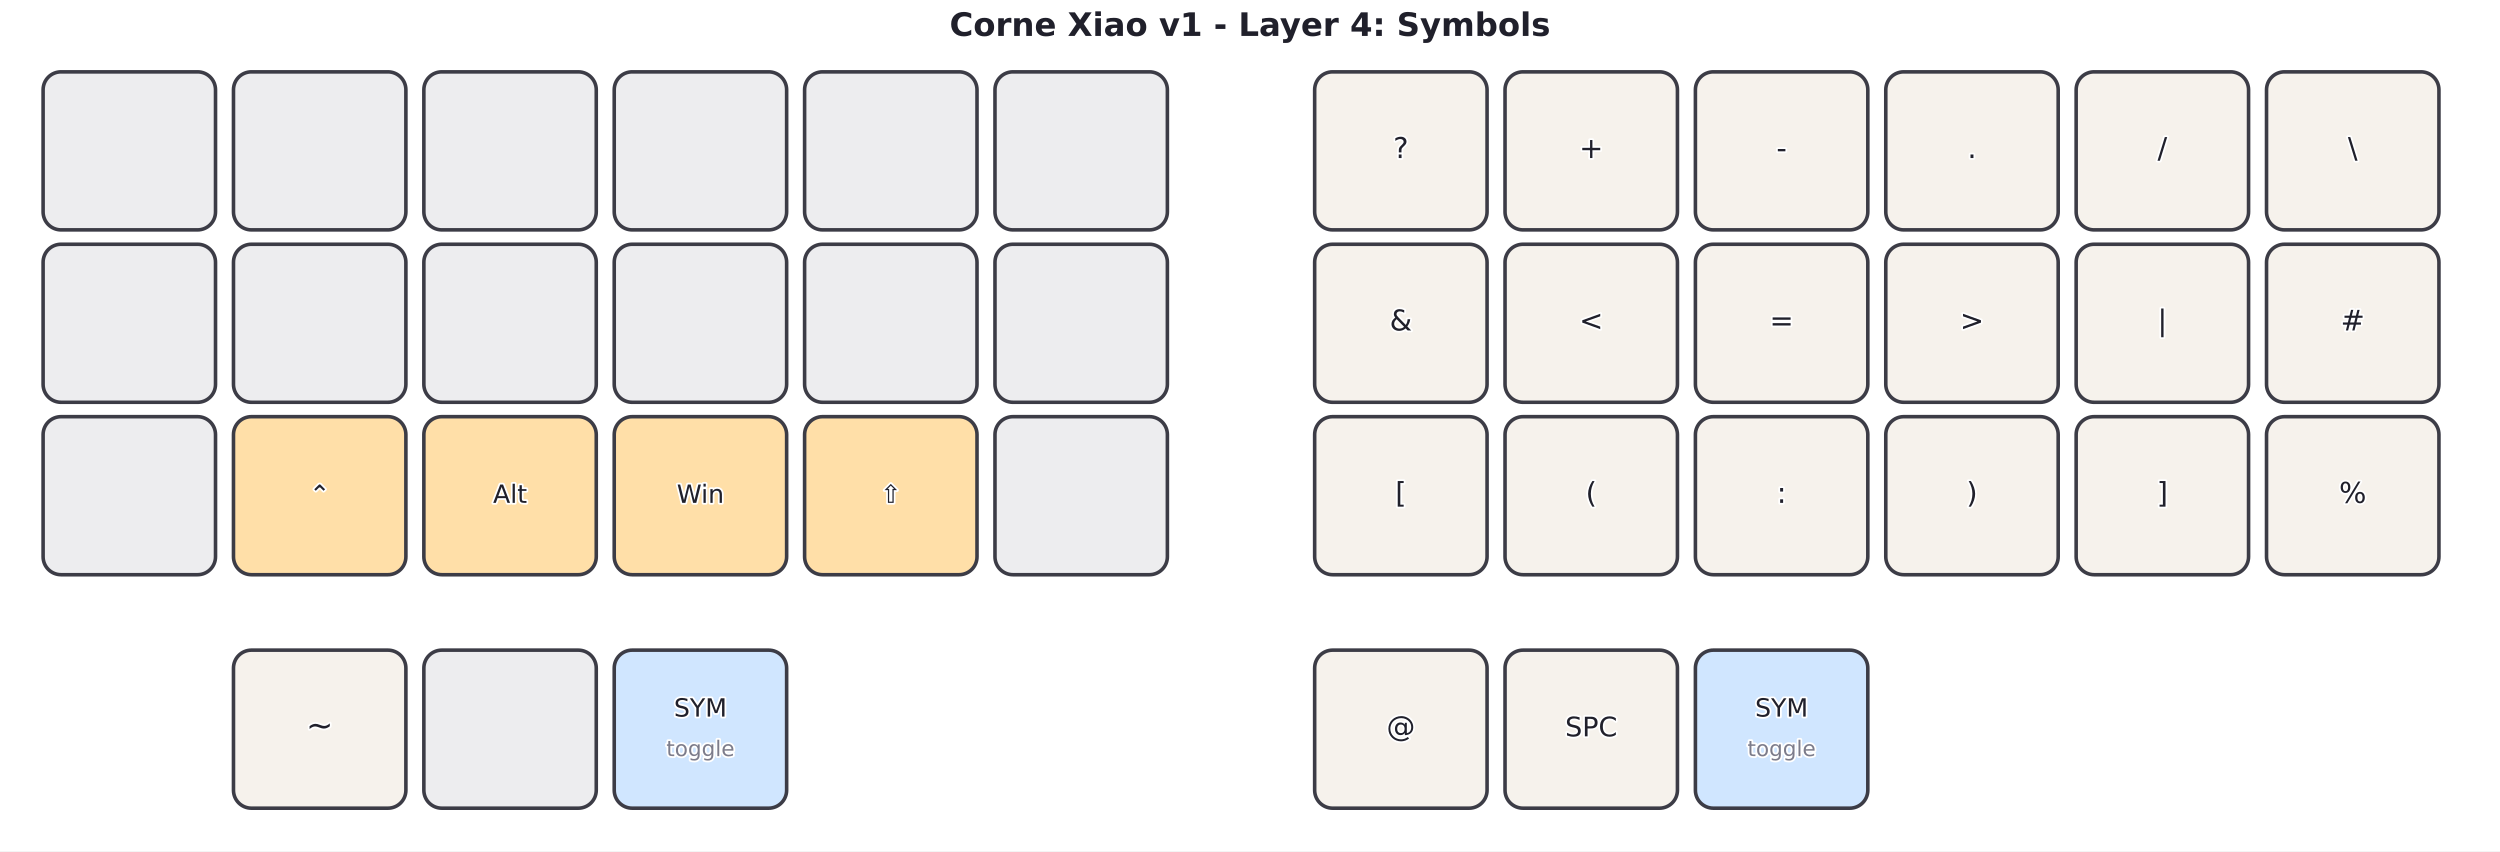
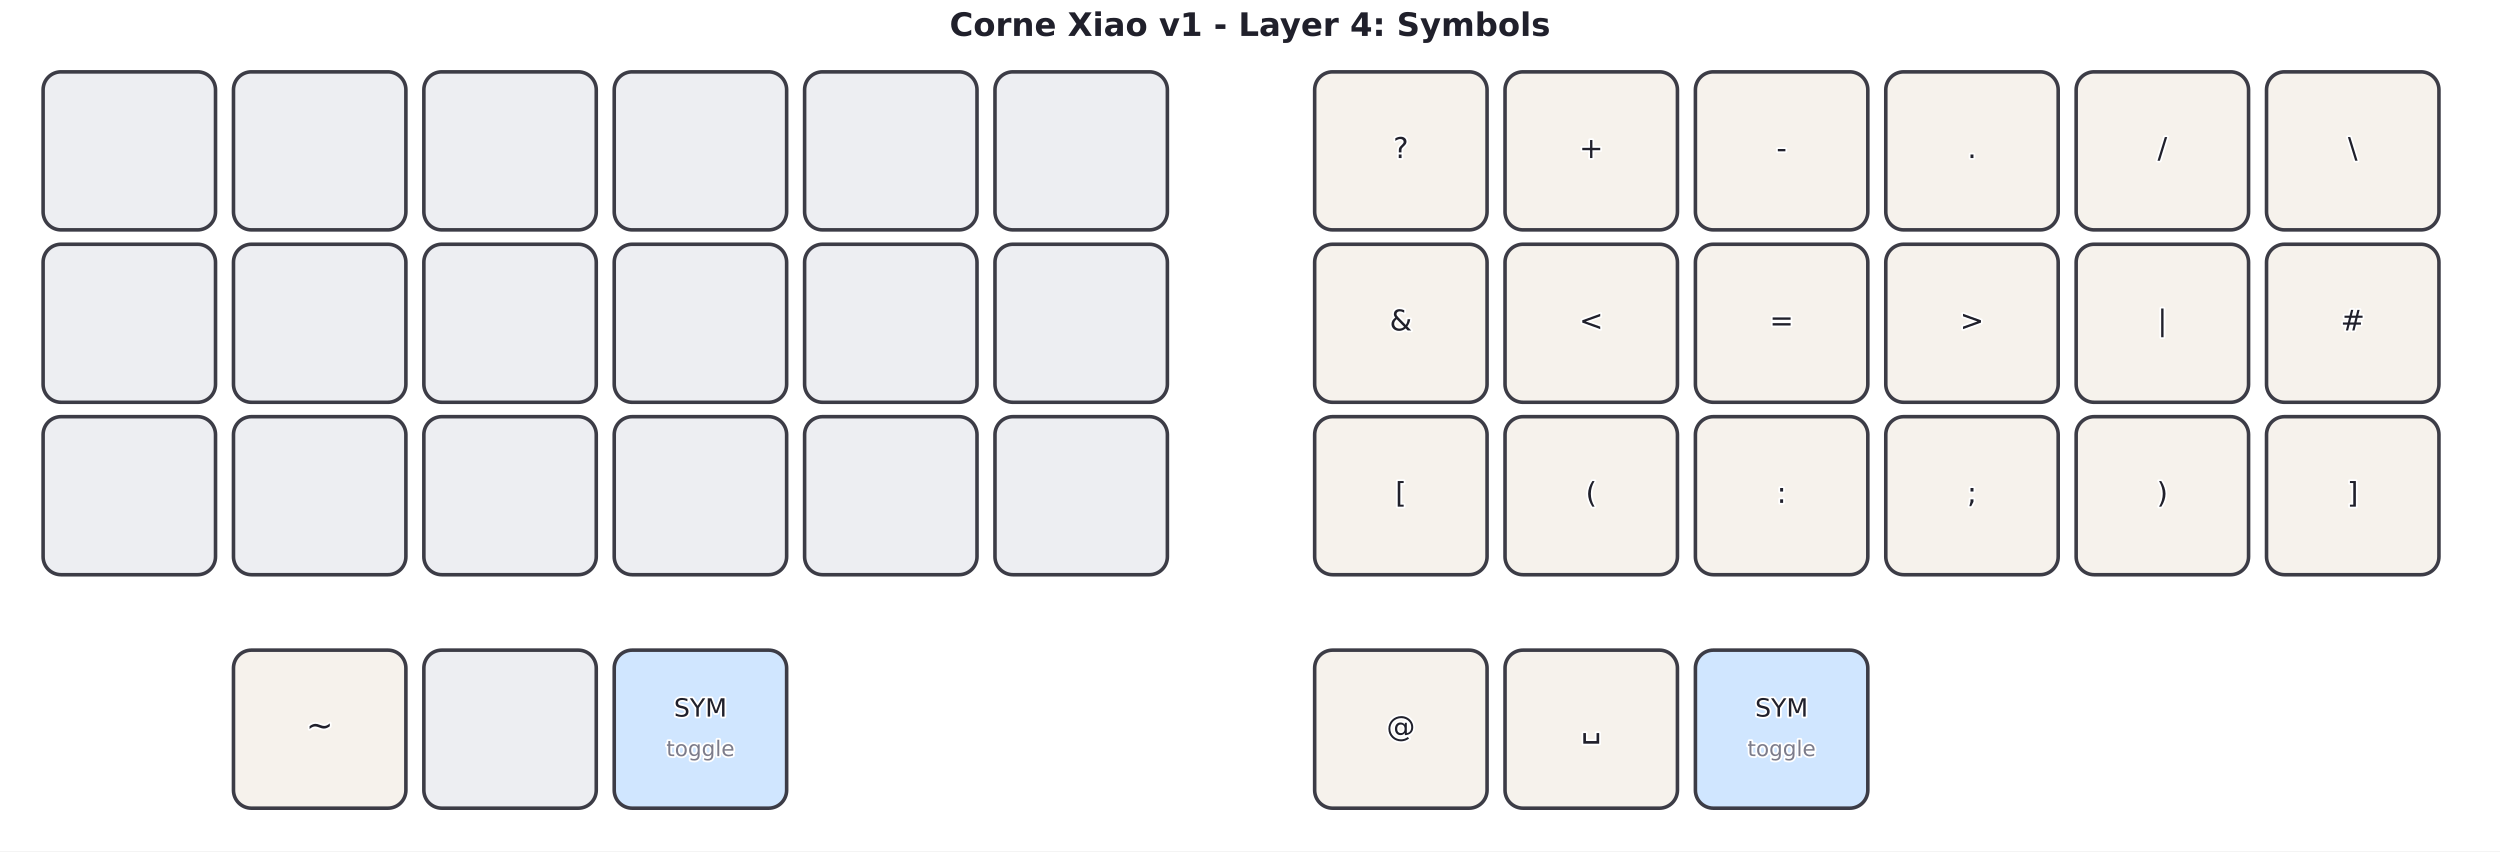
<svg xmlns="http://www.w3.org/2000/svg" width="1392" height="474" viewBox="0 0 1392 474">
  <rect width="1392" height="474" fill="#ffffff" />
  <text x="696.0" y="20" font-family="DejaVu Sans, Arial" font-size="18" font-weight="bold" text-anchor="middle" fill="#20202b">Corne Xiao v1 - Layer 4: Symbols</text>
-   <rect x="24" y="40" width="96" height="88" rx="10" fill="#ededef" stroke="#3c3c46" stroke-width="2" />
+   <rect x="24" y="40" width="96" height="88" rx="10" fill="#edeef2" stroke="#3c3c46" stroke-width="2" />
  <rect x="732" y="40" width="96" height="88" rx="10" fill="#f6f2ec" stroke="#3c3c46" stroke-width="2" />
  <text x="780.0" y="88.0" font-family="DejaVu Sans, Arial" font-size="16" text-anchor="middle" fill="#20202b" paint-order="stroke" stroke="#ffffff" stroke-width="2" stroke-linejoin="round">?</text>
-   <rect x="130" y="40" width="96" height="88" rx="10" fill="#ededef" stroke="#3c3c46" stroke-width="2" />
+   <rect x="130" y="40" width="96" height="88" rx="10" fill="#edeef2" stroke="#3c3c46" stroke-width="2" />
  <rect x="838" y="40" width="96" height="88" rx="10" fill="#f6f2ec" stroke="#3c3c46" stroke-width="2" />
  <text x="886.0" y="88.0" font-family="DejaVu Sans, Arial" font-size="16" text-anchor="middle" fill="#20202b" paint-order="stroke" stroke="#ffffff" stroke-width="2" stroke-linejoin="round">+</text>
-   <rect x="236" y="40" width="96" height="88" rx="10" fill="#ededef" stroke="#3c3c46" stroke-width="2" />
+   <rect x="236" y="40" width="96" height="88" rx="10" fill="#edeef2" stroke="#3c3c46" stroke-width="2" />
  <rect x="944" y="40" width="96" height="88" rx="10" fill="#f6f2ec" stroke="#3c3c46" stroke-width="2" />
  <text x="992.0" y="88.0" font-family="DejaVu Sans, Arial" font-size="16" text-anchor="middle" fill="#20202b" paint-order="stroke" stroke="#ffffff" stroke-width="2" stroke-linejoin="round">-</text>
-   <rect x="342" y="40" width="96" height="88" rx="10" fill="#ededef" stroke="#3c3c46" stroke-width="2" />
+   <rect x="342" y="40" width="96" height="88" rx="10" fill="#edeef2" stroke="#3c3c46" stroke-width="2" />
  <rect x="1050" y="40" width="96" height="88" rx="10" fill="#f6f2ec" stroke="#3c3c46" stroke-width="2" />
  <text x="1098.0" y="88.0" font-family="DejaVu Sans, Arial" font-size="16" text-anchor="middle" fill="#20202b" paint-order="stroke" stroke="#ffffff" stroke-width="2" stroke-linejoin="round">.</text>
-   <rect x="448" y="40" width="96" height="88" rx="10" fill="#ededef" stroke="#3c3c46" stroke-width="2" />
+   <rect x="448" y="40" width="96" height="88" rx="10" fill="#edeef2" stroke="#3c3c46" stroke-width="2" />
  <rect x="1156" y="40" width="96" height="88" rx="10" fill="#f6f2ec" stroke="#3c3c46" stroke-width="2" />
  <text x="1204.0" y="88.0" font-family="DejaVu Sans, Arial" font-size="16" text-anchor="middle" fill="#20202b" paint-order="stroke" stroke="#ffffff" stroke-width="2" stroke-linejoin="round">/</text>
-   <rect x="554" y="40" width="96" height="88" rx="10" fill="#ededef" stroke="#3c3c46" stroke-width="2" />
+   <rect x="554" y="40" width="96" height="88" rx="10" fill="#edeef2" stroke="#3c3c46" stroke-width="2" />
  <rect x="1262" y="40" width="96" height="88" rx="10" fill="#f6f2ec" stroke="#3c3c46" stroke-width="2" />
  <text x="1310.0" y="88.0" font-family="DejaVu Sans, Arial" font-size="16" text-anchor="middle" fill="#20202b" paint-order="stroke" stroke="#ffffff" stroke-width="2" stroke-linejoin="round">\</text>
-   <rect x="24" y="136" width="96" height="88" rx="10" fill="#ededef" stroke="#3c3c46" stroke-width="2" />
+   <rect x="24" y="136" width="96" height="88" rx="10" fill="#edeef2" stroke="#3c3c46" stroke-width="2" />
  <rect x="732" y="136" width="96" height="88" rx="10" fill="#f6f2ec" stroke="#3c3c46" stroke-width="2" />
  <text x="780.0" y="184.0" font-family="DejaVu Sans, Arial" font-size="16" text-anchor="middle" fill="#20202b" paint-order="stroke" stroke="#ffffff" stroke-width="2" stroke-linejoin="round">&amp;</text>
-   <rect x="130" y="136" width="96" height="88" rx="10" fill="#ededef" stroke="#3c3c46" stroke-width="2" />
+   <rect x="130" y="136" width="96" height="88" rx="10" fill="#edeef2" stroke="#3c3c46" stroke-width="2" />
  <rect x="838" y="136" width="96" height="88" rx="10" fill="#f6f2ec" stroke="#3c3c46" stroke-width="2" />
  <text x="886.0" y="184.0" font-family="DejaVu Sans, Arial" font-size="16" text-anchor="middle" fill="#20202b" paint-order="stroke" stroke="#ffffff" stroke-width="2" stroke-linejoin="round">&lt;</text>
-   <rect x="236" y="136" width="96" height="88" rx="10" fill="#ededef" stroke="#3c3c46" stroke-width="2" />
+   <rect x="236" y="136" width="96" height="88" rx="10" fill="#edeef2" stroke="#3c3c46" stroke-width="2" />
  <rect x="944" y="136" width="96" height="88" rx="10" fill="#f6f2ec" stroke="#3c3c46" stroke-width="2" />
  <text x="992.0" y="184.0" font-family="DejaVu Sans, Arial" font-size="16" text-anchor="middle" fill="#20202b" paint-order="stroke" stroke="#ffffff" stroke-width="2" stroke-linejoin="round">=</text>
-   <rect x="342" y="136" width="96" height="88" rx="10" fill="#ededef" stroke="#3c3c46" stroke-width="2" />
+   <rect x="342" y="136" width="96" height="88" rx="10" fill="#edeef2" stroke="#3c3c46" stroke-width="2" />
  <rect x="1050" y="136" width="96" height="88" rx="10" fill="#f6f2ec" stroke="#3c3c46" stroke-width="2" />
  <text x="1098.0" y="184.0" font-family="DejaVu Sans, Arial" font-size="16" text-anchor="middle" fill="#20202b" paint-order="stroke" stroke="#ffffff" stroke-width="2" stroke-linejoin="round">&gt;</text>
-   <rect x="448" y="136" width="96" height="88" rx="10" fill="#ededef" stroke="#3c3c46" stroke-width="2" />
+   <rect x="448" y="136" width="96" height="88" rx="10" fill="#edeef2" stroke="#3c3c46" stroke-width="2" />
  <rect x="1156" y="136" width="96" height="88" rx="10" fill="#f6f2ec" stroke="#3c3c46" stroke-width="2" />
  <text x="1204.0" y="184.0" font-family="DejaVu Sans, Arial" font-size="16" text-anchor="middle" fill="#20202b" paint-order="stroke" stroke="#ffffff" stroke-width="2" stroke-linejoin="round">|</text>
-   <rect x="554" y="136" width="96" height="88" rx="10" fill="#ededef" stroke="#3c3c46" stroke-width="2" />
+   <rect x="554" y="136" width="96" height="88" rx="10" fill="#edeef2" stroke="#3c3c46" stroke-width="2" />
  <rect x="1262" y="136" width="96" height="88" rx="10" fill="#f6f2ec" stroke="#3c3c46" stroke-width="2" />
  <text x="1310.0" y="184.0" font-family="DejaVu Sans, Arial" font-size="16" text-anchor="middle" fill="#20202b" paint-order="stroke" stroke="#ffffff" stroke-width="2" stroke-linejoin="round">#</text>
-   <rect x="24" y="232" width="96" height="88" rx="10" fill="#ededef" stroke="#3c3c46" stroke-width="2" />
+   <rect x="24" y="232" width="96" height="88" rx="10" fill="#edeef2" stroke="#3c3c46" stroke-width="2" />
  <rect x="732" y="232" width="96" height="88" rx="10" fill="#f6f2ec" stroke="#3c3c46" stroke-width="2" />
  <text x="780.0" y="280.0" font-family="DejaVu Sans, Arial" font-size="16" text-anchor="middle" fill="#20202b" paint-order="stroke" stroke="#ffffff" stroke-width="2" stroke-linejoin="round">[</text>
-   <rect x="130" y="232" width="96" height="88" rx="10" fill="#ffdfa8" stroke="#3c3c46" stroke-width="2" />
-   <text x="178.0" y="280.0" font-family="DejaVu Sans, Arial" font-size="14" text-anchor="middle" fill="#20202b" paint-order="stroke" stroke="#ffffff" stroke-width="2" stroke-linejoin="round">⌃</text>
+   <rect x="130" y="232" width="96" height="88" rx="10" fill="#edeef2" stroke="#3c3c46" stroke-width="2" />
  <rect x="838" y="232" width="96" height="88" rx="10" fill="#f6f2ec" stroke="#3c3c46" stroke-width="2" />
  <text x="886.0" y="280.0" font-family="DejaVu Sans, Arial" font-size="16" text-anchor="middle" fill="#20202b" paint-order="stroke" stroke="#ffffff" stroke-width="2" stroke-linejoin="round">(</text>
-   <rect x="236" y="232" width="96" height="88" rx="10" fill="#ffdfa8" stroke="#3c3c46" stroke-width="2" />
-   <text x="284.0" y="280.0" font-family="DejaVu Sans, Arial" font-size="14" text-anchor="middle" fill="#20202b" paint-order="stroke" stroke="#ffffff" stroke-width="2" stroke-linejoin="round">Alt</text>
+   <rect x="236" y="232" width="96" height="88" rx="10" fill="#edeef2" stroke="#3c3c46" stroke-width="2" />
  <rect x="944" y="232" width="96" height="88" rx="10" fill="#f6f2ec" stroke="#3c3c46" stroke-width="2" />
  <text x="992.0" y="280.0" font-family="DejaVu Sans, Arial" font-size="16" text-anchor="middle" fill="#20202b" paint-order="stroke" stroke="#ffffff" stroke-width="2" stroke-linejoin="round">:</text>
-   <rect x="342" y="232" width="96" height="88" rx="10" fill="#ffdfa8" stroke="#3c3c46" stroke-width="2" />
-   <text x="390.0" y="280.0" font-family="DejaVu Sans, Arial" font-size="14" text-anchor="middle" fill="#20202b" paint-order="stroke" stroke="#ffffff" stroke-width="2" stroke-linejoin="round">Win</text>
+   <rect x="342" y="232" width="96" height="88" rx="10" fill="#edeef2" stroke="#3c3c46" stroke-width="2" />
  <rect x="1050" y="232" width="96" height="88" rx="10" fill="#f6f2ec" stroke="#3c3c46" stroke-width="2" />
-   <text x="1098.0" y="280.0" font-family="DejaVu Sans, Arial" font-size="16" text-anchor="middle" fill="#20202b" paint-order="stroke" stroke="#ffffff" stroke-width="2" stroke-linejoin="round">)</text>
-   <rect x="448" y="232" width="96" height="88" rx="10" fill="#ffdfa8" stroke="#3c3c46" stroke-width="2" />
-   <text x="496.0" y="280.0" font-family="DejaVu Sans, Arial" font-size="14" text-anchor="middle" fill="#20202b" paint-order="stroke" stroke="#ffffff" stroke-width="2" stroke-linejoin="round">⇧</text>
+   <text x="1098.0" y="280.0" font-family="DejaVu Sans, Arial" font-size="16" text-anchor="middle" fill="#20202b" paint-order="stroke" stroke="#ffffff" stroke-width="2" stroke-linejoin="round">;</text>
+   <rect x="448" y="232" width="96" height="88" rx="10" fill="#edeef2" stroke="#3c3c46" stroke-width="2" />
  <rect x="1156" y="232" width="96" height="88" rx="10" fill="#f6f2ec" stroke="#3c3c46" stroke-width="2" />
-   <text x="1204.0" y="280.0" font-family="DejaVu Sans, Arial" font-size="16" text-anchor="middle" fill="#20202b" paint-order="stroke" stroke="#ffffff" stroke-width="2" stroke-linejoin="round">]</text>
-   <rect x="554" y="232" width="96" height="88" rx="10" fill="#ededef" stroke="#3c3c46" stroke-width="2" />
+   <text x="1204.0" y="280.0" font-family="DejaVu Sans, Arial" font-size="16" text-anchor="middle" fill="#20202b" paint-order="stroke" stroke="#ffffff" stroke-width="2" stroke-linejoin="round">)</text>
+   <rect x="554" y="232" width="96" height="88" rx="10" fill="#edeef2" stroke="#3c3c46" stroke-width="2" />
  <rect x="1262" y="232" width="96" height="88" rx="10" fill="#f6f2ec" stroke="#3c3c46" stroke-width="2" />
-   <text x="1310.0" y="280.0" font-family="DejaVu Sans, Arial" font-size="16" text-anchor="middle" fill="#20202b" paint-order="stroke" stroke="#ffffff" stroke-width="2" stroke-linejoin="round">%</text>
+   <text x="1310.0" y="280.0" font-family="DejaVu Sans, Arial" font-size="16" text-anchor="middle" fill="#20202b" paint-order="stroke" stroke="#ffffff" stroke-width="2" stroke-linejoin="round">]</text>
  <rect x="130" y="362" width="96" height="88" rx="10" fill="#f6f2ec" stroke="#3c3c46" stroke-width="2" />
  <text x="178.0" y="410.0" font-family="DejaVu Sans, Arial" font-size="18" text-anchor="middle" fill="#20202b" paint-order="stroke" stroke="#ffffff" stroke-width="2" stroke-linejoin="round">~</text>
  <rect x="732" y="362" width="96" height="88" rx="10" fill="#f6f2ec" stroke="#3c3c46" stroke-width="2" />
  <text x="780.0" y="410.0" font-family="DejaVu Sans, Arial" font-size="16" text-anchor="middle" fill="#20202b" paint-order="stroke" stroke="#ffffff" stroke-width="2" stroke-linejoin="round">@</text>
-   <rect x="236" y="362" width="96" height="88" rx="10" fill="#ededef" stroke="#3c3c46" stroke-width="2" />
+   <rect x="236" y="362" width="96" height="88" rx="10" fill="#edeef2" stroke="#3c3c46" stroke-width="2" />
  <rect x="838" y="362" width="96" height="88" rx="10" fill="#f6f2ec" stroke="#3c3c46" stroke-width="2" />
-   <text x="886.0" y="410.0" font-family="DejaVu Sans, Arial" font-size="15" text-anchor="middle" fill="#20202b" paint-order="stroke" stroke="#ffffff" stroke-width="2" stroke-linejoin="round">SPC</text>
+   <text x="886.0" y="410.0" font-family="DejaVu Sans, Arial" font-size="18" text-anchor="middle" fill="#20202b" paint-order="stroke" stroke="#ffffff" stroke-width="2" stroke-linejoin="round">␣</text>
  <rect x="342" y="362" width="96" height="88" rx="10" fill="#d0e6ff" stroke="#3c3c46" stroke-width="2" />
  <text x="390.0" y="399.0" font-family="DejaVu Sans, Arial" font-size="14" text-anchor="middle" fill="#20202b" paint-order="stroke" stroke="#ffffff" stroke-width="2" stroke-linejoin="round">SYM</text>
  <text x="390.0" y="421.0" font-family="DejaVu Sans, Arial" font-size="12" text-anchor="middle" fill="#7c7c8b" paint-order="stroke" stroke="#ffffff" stroke-width="2" stroke-linejoin="round">toggle</text>
  <rect x="944" y="362" width="96" height="88" rx="10" fill="#d0e6ff" stroke="#3c3c46" stroke-width="2" />
  <text x="992.0" y="399.0" font-family="DejaVu Sans, Arial" font-size="14" text-anchor="middle" fill="#20202b" paint-order="stroke" stroke="#ffffff" stroke-width="2" stroke-linejoin="round">SYM</text>
  <text x="992.0" y="421.0" font-family="DejaVu Sans, Arial" font-size="12" text-anchor="middle" fill="#7c7c8b" paint-order="stroke" stroke="#ffffff" stroke-width="2" stroke-linejoin="round">toggle</text>
</svg>
